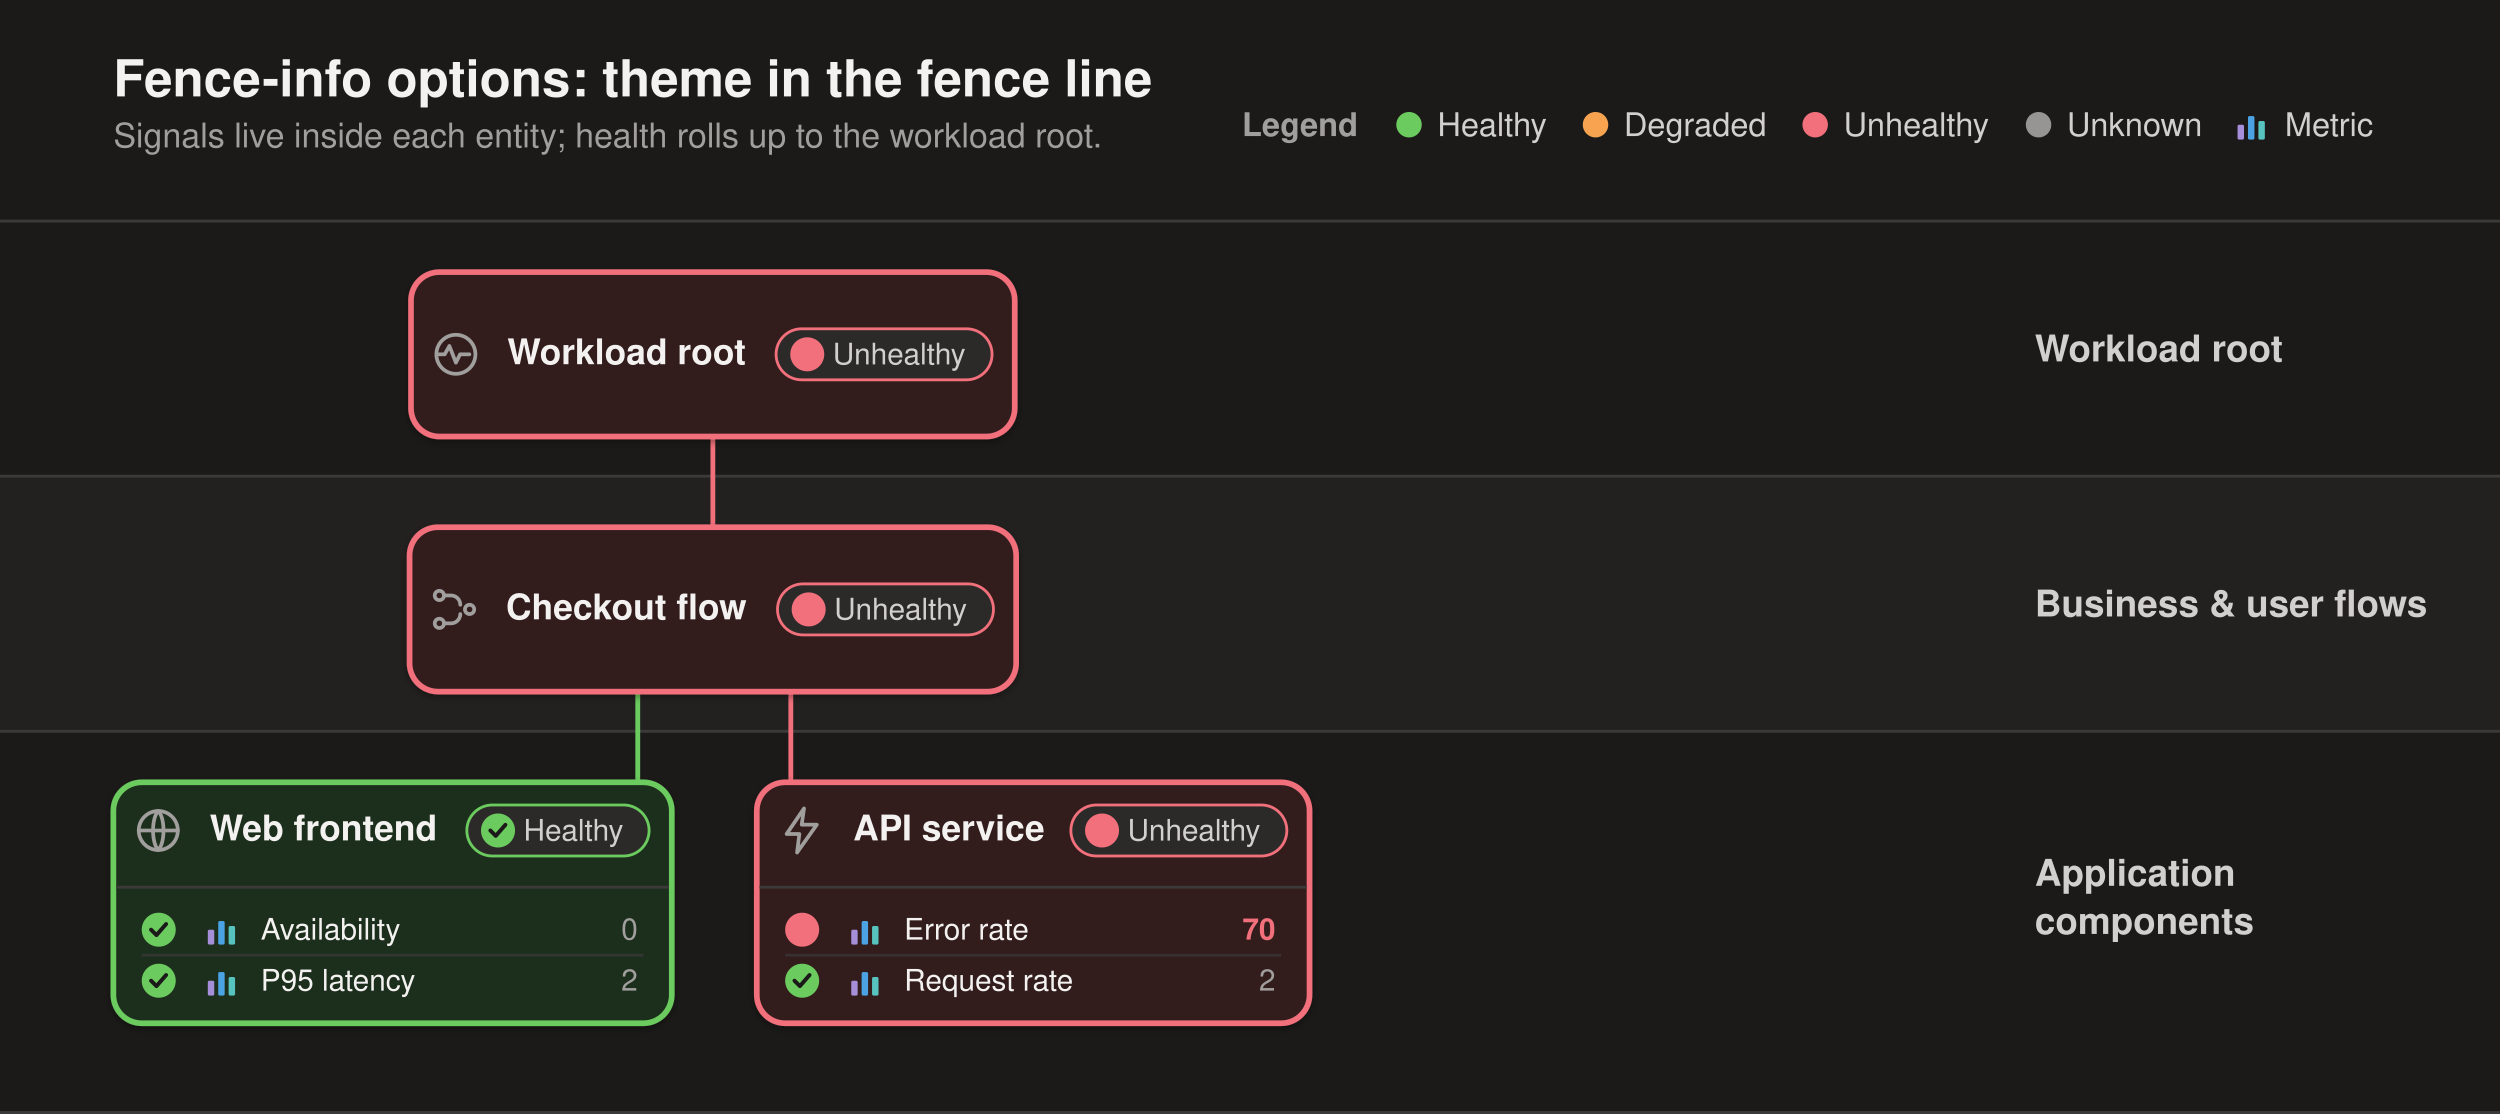
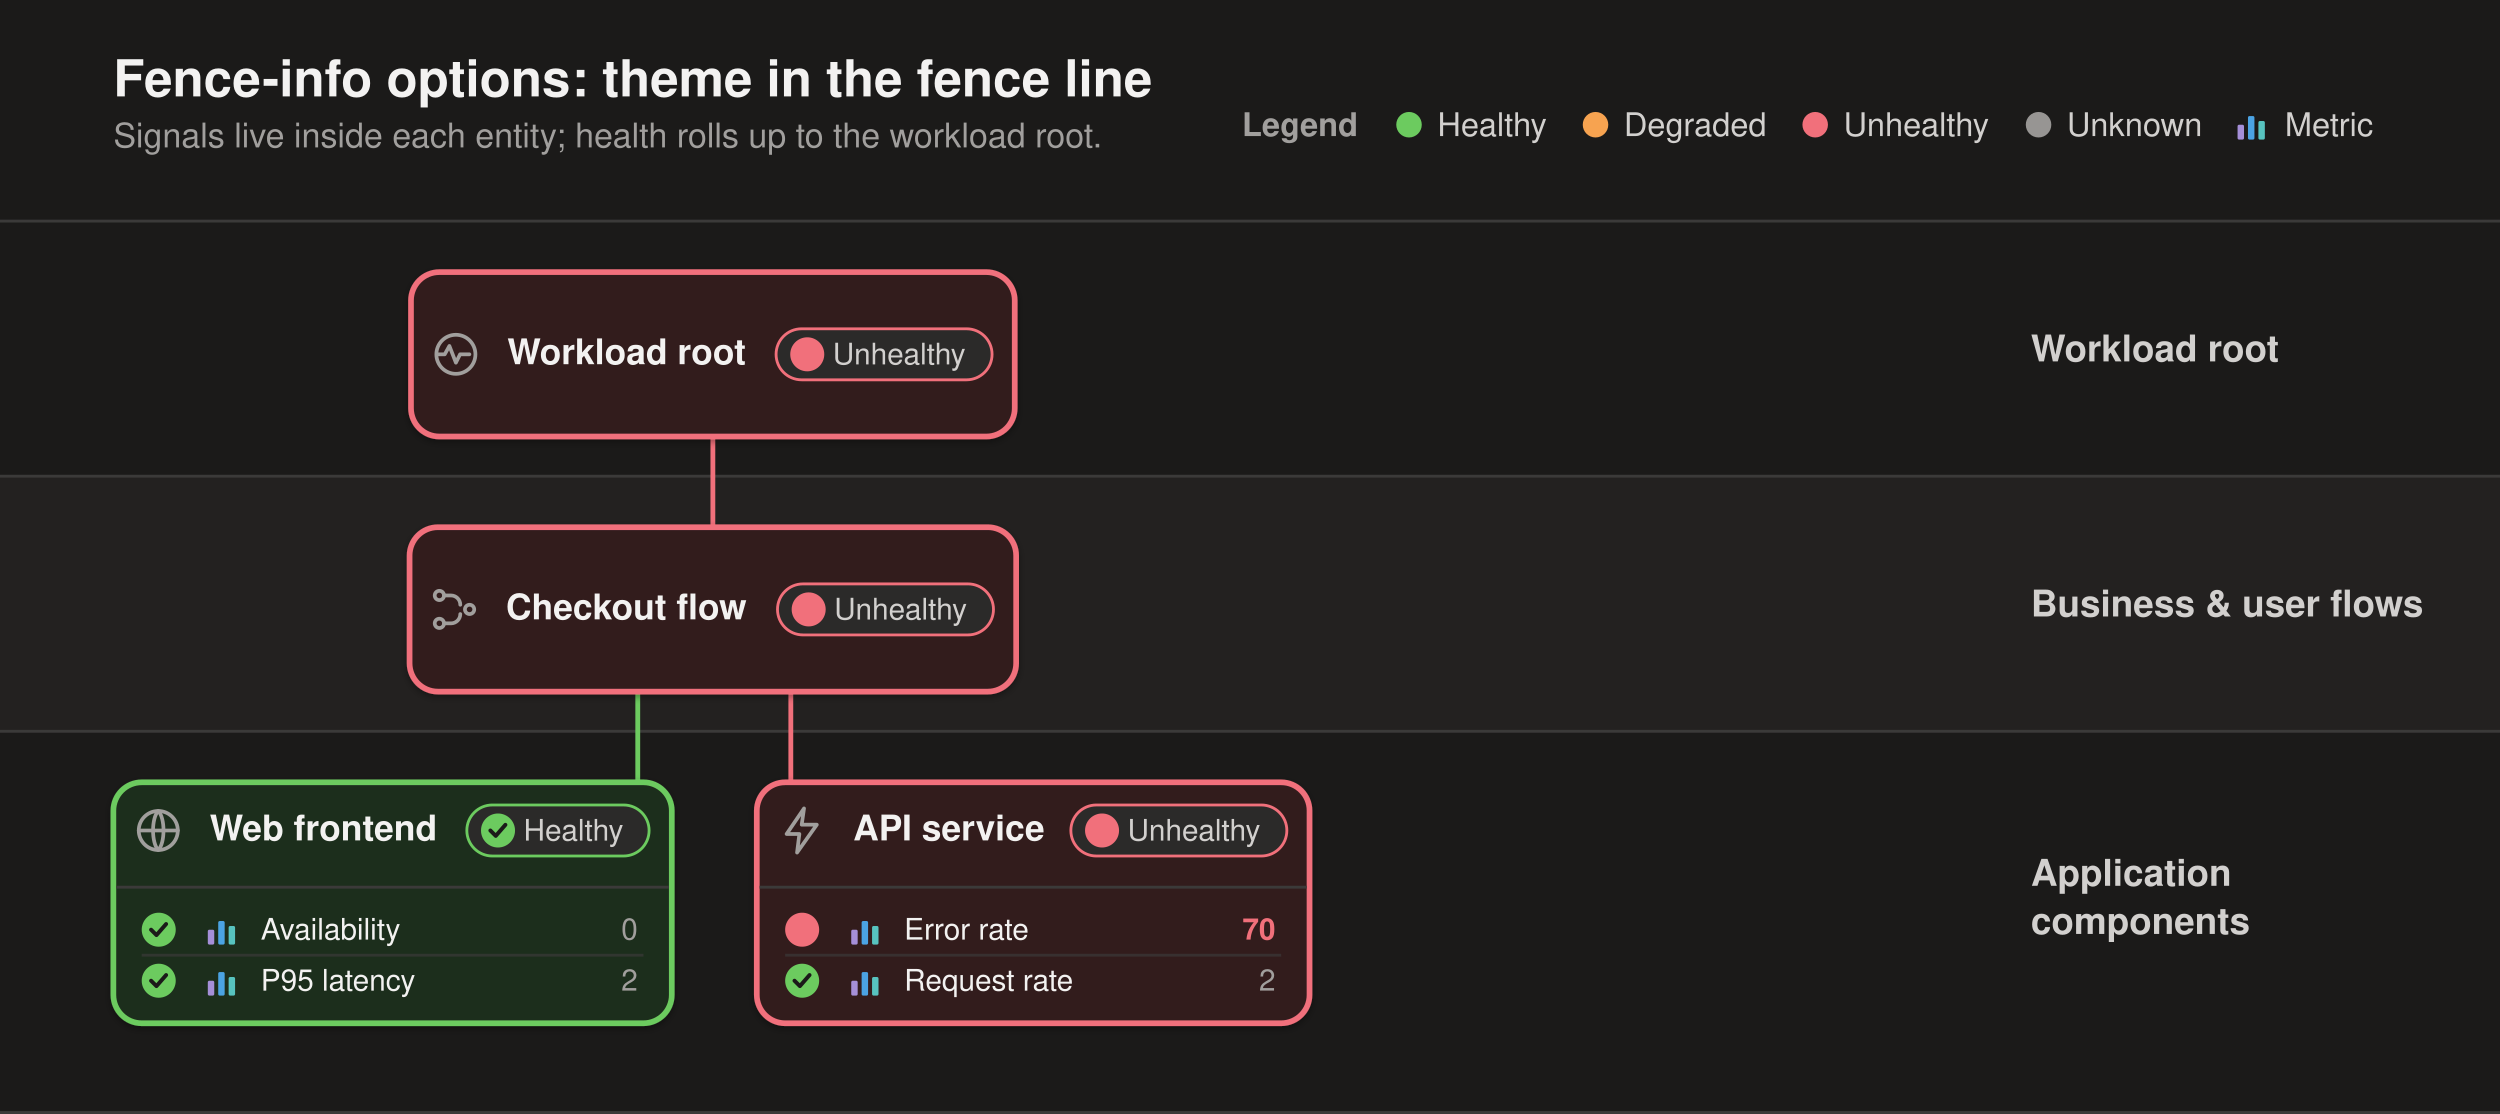
<svg xmlns="http://www.w3.org/2000/svg" width="882" height="393" viewBox="0 0 882 393" font-family="Segoe UI, -apple-system, BlinkMacSystemFont, Helvetica, Arial, sans-serif">
  <defs>
    <filter id="cs" x="-20%" y="-20%" width="140%" height="140%">
      <feDropShadow dx="0" dy="1" stdDeviation="1.3" flood-color="#000" flood-opacity="0.35" />
    </filter>
  </defs>
  <rect width="882" height="393" fill="#1b1a19" />
  <rect x="0" y="78.0" width="882" height="90.0" fill="#1b1a19" />
  <line x1="0" y1="78.0" x2="882" y2="78.0" stroke="#3b3a39" />
-   <text x="717.9" y="127.5" font-size="13" font-weight="700" fill="#d2d0ce">Workload root</text>
+   <text x="716.5" y="127.5" font-size="13" font-weight="700" fill="#d2d0ce">Workload root</text>
  <rect x="0" y="168.0" width="882" height="90.0" fill="#232120" />
  <line x1="0" y1="168.0" x2="882" y2="168.0" stroke="#3b3a39" />
-   <text x="717.9" y="217.5" font-size="13" font-weight="700" fill="#d2d0ce">Business &amp; user flows</text>
+   <text x="716.5" y="217.5" font-size="13" font-weight="700" fill="#d2d0ce">Business &amp; user flows</text>
  <rect x="0" y="258.0" width="882" height="117.0" fill="#1b1a19" />
  <line x1="0" y1="258.0" x2="882" y2="258.0" stroke="#3b3a39" />
-   <text x="717.9" y="312.5" font-size="13" font-weight="700" fill="#d2d0ce">Application</text>
-   <text x="717.9" y="329.5" font-size="13" font-weight="700" fill="#d2d0ce">components</text>
+   <text x="716.5" y="312.5" font-size="13" font-weight="700" fill="#d2d0ce">Application</text>
+   <text x="716.5" y="329.5" font-size="13" font-weight="700" fill="#d2d0ce">components</text>
  <line x1="0" y1="392.5" x2="882" y2="392.5" stroke="#3b3a39" />
  <text x="40" y="34" font-size="18" font-weight="700" fill="#f3f2f1">Fence-info options: theme in the fence line</text>
  <text x="40" y="52" font-size="12" fill="#a19f9d">Signals live inside each entity; health rolls up to the workload root.</text>
  <text x="479.1" y="48" font-size="11.5" font-weight="600" fill="#a19f9d" text-anchor="end">Legend</text>
  <circle cx="497.1" cy="44" r="4.5" fill="#6ccb5f" />
  <text x="507.1" y="48" font-size="11.5" fill="#d2d0ce">Healthy</text>
  <circle cx="562.9" cy="44" r="4.5" fill="#f7a350" />
  <text x="572.9" y="48" font-size="11.5" fill="#d2d0ce">Degraded</text>
  <circle cx="640.4" cy="44" r="4.5" fill="#f1707b" />
  <text x="650.4" y="48" font-size="11.5" fill="#d2d0ce">Unhealthy</text>
  <circle cx="719.2" cy="44" r="4.5" fill="#979593" />
  <text x="729.2" y="48" font-size="11.5" fill="#d2d0ce">Unknown</text>
  <g transform="translate(788.1,37.0) scale(0.875)">
    <rect x="1.5" y="8" width="2.6" height="6" rx="0.6" fill="#a58fd8" />
    <rect x="5.7" y="4.5" width="2.6" height="9.5" rx="0.6" fill="#4ba3e3" />
    <rect x="9.9" y="6.5" width="2.6" height="7.5" rx="0.6" fill="#57c3bf" />
  </g>
  <text x="806.1" y="48" font-size="11.5" fill="#d2d0ce">Metric</text>
  <g transform="translate(40.0,0)">
    <g fill="none" stroke-linecap="butt" stroke-linejoin="round">
      <path d="M185.0 276.0 L185.0 244.0" stroke="#6ccb5f" stroke-width="1.7" />
      <path d="M239.0 276.0 L239.0 244.0" stroke="#f1707b" stroke-width="1.7" />
      <path d="M211.5 186.0 L211.5 154.0" stroke="#f1707b" stroke-width="1.7" />
    </g>
    <g filter="url(#cs)">
      <rect x="0.0" y="276.0" width="197" height="85" rx="10" fill="#1e2d1c" stroke="#6ccb5f" stroke-width="2" />
    </g>
    <g transform="translate(6.0,283.16) scale(0.82)">
      <circle cx="12" cy="12" r="8.4" fill="none" stroke="#a19f9d" stroke-width="1.6" stroke-linecap="round" stroke-linejoin="round" />
      <path d="M3.6 12h16.8M12 3.6c3 3 3 13.8 0 16.8M12 3.6c-3 3-3 13.8 0 16.8" fill="none" stroke="#a19f9d" stroke-width="1.6" stroke-linecap="round" stroke-linejoin="round" />
    </g>
    <text x="34.0" y="296.5" font-size="12.5" font-weight="600" fill="#f3f2f1">Web frontend</text>
    <rect x="124.7" y="284.00" width="64.3" height="18" rx="9" fill="#2b2a29" stroke="#6ccb5f" stroke-width="1" />
    <circle cx="135.7" cy="293.0" r="6" fill="#6ccb5f" />
    <path d="M133.0 293.0 l1.9 1.9 l3.4 -3.9" fill="none" stroke="#1b1a19" stroke-width="1.4" stroke-linecap="round" stroke-linejoin="round" />
    <text x="144.7" y="296.57" font-size="10.5" fill="#d2d0ce">Healthy</text>
    <line x1="1.0" y1="313.0" x2="196.0" y2="313.0" stroke="#3b3a39" />
    <circle cx="16.0" cy="328.0" r="6" fill="#6ccb5f" />
    <path d="M13.3 328.0 l1.9 1.9 l3.4 -3.9" fill="none" stroke="#1b1a19" stroke-width="1.4" stroke-linecap="round" stroke-linejoin="round" />
    <g transform="translate(32.0,321.0) scale(0.875)">
      <rect x="1.5" y="8" width="2.6" height="6" rx="0.6" fill="#a58fd8" />
      <rect x="5.7" y="4.5" width="2.6" height="9.5" rx="0.6" fill="#4ba3e3" />
      <rect x="9.9" y="6.5" width="2.6" height="7.5" rx="0.6" fill="#57c3bf" />
    </g>
    <text x="52.0" y="331.5" font-size="10.5" fill="#f3f2f1">Availability</text>
    <text x="185.0" y="331.5" font-size="10.5" font-weight="400" fill="#a19f9d" text-anchor="end">0</text>
    <line x1="10.0" y1="337.0" x2="187.0" y2="337.0" stroke="#3b3a39" stroke-opacity="0.7" />
    <circle cx="16.0" cy="346.0" r="6" fill="#6ccb5f" />
    <path d="M13.3 346.0 l1.9 1.9 l3.4 -3.9" fill="none" stroke="#1b1a19" stroke-width="1.4" stroke-linecap="round" stroke-linejoin="round" />
    <g transform="translate(32.0,339.0) scale(0.875)">
      <rect x="1.5" y="8" width="2.6" height="6" rx="0.6" fill="#a58fd8" />
      <rect x="5.7" y="4.5" width="2.6" height="9.5" rx="0.6" fill="#4ba3e3" />
      <rect x="9.9" y="6.5" width="2.6" height="7.5" rx="0.6" fill="#57c3bf" />
    </g>
    <text x="52.0" y="349.5" font-size="10.5" fill="#f3f2f1">P95 latency</text>
    <text x="185.0" y="349.5" font-size="10.5" font-weight="400" fill="#a19f9d" text-anchor="end">2</text>
    <g filter="url(#cs)">
      <rect x="227.0" y="276.0" width="195" height="85" rx="10" fill="#331d1f" stroke="#f1707b" stroke-width="2" />
    </g>
    <g transform="translate(233.0,283.16) scale(0.82)">
      <path d="M13 2.5 5.5 13.5H11l-1 8 8.5-12H12z" fill="none" stroke="#a19f9d" stroke-width="1.6" stroke-linecap="round" stroke-linejoin="round" />
    </g>
    <text x="261.0" y="296.5" font-size="12.5" font-weight="600" fill="#f3f2f1">API service</text>
    <rect x="337.8" y="284.00" width="76.2" height="18" rx="9" fill="#2b2a29" stroke="#f1707b" stroke-width="1" />
    <circle cx="348.8" cy="293.0" r="6" fill="#f1707b" />
    <text x="357.8" y="296.57" font-size="10.5" fill="#d2d0ce">Unhealthy</text>
    <line x1="228.0" y1="313.0" x2="421.0" y2="313.0" stroke="#3b3a39" />
    <circle cx="243.0" cy="328.0" r="6" fill="#f1707b" />
    <g transform="translate(259.0,321.0) scale(0.875)">
      <rect x="1.5" y="8" width="2.6" height="6" rx="0.6" fill="#a58fd8" />
      <rect x="5.7" y="4.5" width="2.6" height="9.5" rx="0.6" fill="#4ba3e3" />
      <rect x="9.9" y="6.5" width="2.6" height="7.5" rx="0.6" fill="#57c3bf" />
    </g>
    <text x="279.0" y="331.5" font-size="10.5" fill="#f3f2f1">Error rate</text>
    <text x="410.0" y="331.5" font-size="10.5" font-weight="600" fill="#f1707b" text-anchor="end">70</text>
    <line x1="237.0" y1="337.0" x2="412.0" y2="337.0" stroke="#3b3a39" stroke-opacity="0.7" />
    <circle cx="243.0" cy="346.0" r="6" fill="#6ccb5f" />
    <path d="M240.3 346.0 l1.9 1.9 l3.4 -3.9" fill="none" stroke="#1b1a19" stroke-width="1.4" stroke-linecap="round" stroke-linejoin="round" />
    <g transform="translate(259.0,339.0) scale(0.875)">
      <rect x="1.5" y="8" width="2.6" height="6" rx="0.6" fill="#a58fd8" />
      <rect x="5.7" y="4.5" width="2.6" height="9.5" rx="0.6" fill="#4ba3e3" />
      <rect x="9.9" y="6.5" width="2.6" height="7.5" rx="0.6" fill="#57c3bf" />
    </g>
    <text x="279.0" y="349.5" font-size="10.5" fill="#f3f2f1">Request rate</text>
    <text x="410.0" y="349.5" font-size="10.5" font-weight="400" fill="#a19f9d" text-anchor="end">2</text>
    <g filter="url(#cs)">
      <rect x="104.5" y="186.0" width="214" height="58" rx="10" fill="#331d1f" stroke="#f1707b" stroke-width="2" />
    </g>
    <g transform="translate(110.5,205.16) scale(0.82)">
      <circle cx="5.5" cy="6" r="2" fill="none" stroke="#a19f9d" stroke-width="1.6" stroke-linecap="round" stroke-linejoin="round" />
      <circle cx="5.5" cy="18" r="2" fill="none" stroke="#a19f9d" stroke-width="1.6" stroke-linecap="round" stroke-linejoin="round" />
      <circle cx="18.5" cy="12" r="2" fill="none" stroke="#a19f9d" stroke-width="1.6" stroke-linecap="round" stroke-linejoin="round" />
      <path d="M7.5 6h3a4 4 0 0 1 4 4M7.5 18h3a4 4 0 0 0 4-4" fill="none" stroke="#a19f9d" stroke-width="1.6" stroke-linecap="round" stroke-linejoin="round" />
    </g>
    <text x="138.5" y="218.5" font-size="12.5" font-weight="600" fill="#f3f2f1">Checkout flow</text>
    <rect x="234.3" y="206.00" width="76.2" height="18" rx="9" fill="#2b2a29" stroke="#f1707b" stroke-width="1" />
    <circle cx="245.3" cy="215.0" r="6" fill="#f1707b" />
    <text x="254.3" y="218.57" font-size="10.5" fill="#d2d0ce">Unhealthy</text>
    <g filter="url(#cs)">
      <rect x="105.0" y="96.0" width="213" height="58" rx="10" fill="#331d1f" stroke="#f1707b" stroke-width="2" />
    </g>
    <g transform="translate(111.0,115.16) scale(0.82)">
      <circle cx="12" cy="12" r="8.4" fill="none" stroke="#a19f9d" stroke-width="1.6" stroke-linecap="round" stroke-linejoin="round" />
      <path d="M4.2 12h3l2-3.6 2.8 7.2 1.8-3.6h4" fill="none" stroke="#a19f9d" stroke-width="1.6" stroke-linecap="round" stroke-linejoin="round" />
    </g>
    <text x="139.0" y="128.5" font-size="12.5" font-weight="600" fill="#f3f2f1">Workload root</text>
    <rect x="233.8" y="116.00" width="76.2" height="18" rx="9" fill="#2b2a29" stroke="#f1707b" stroke-width="1" />
    <circle cx="244.8" cy="125.0" r="6" fill="#f1707b" />
    <text x="253.8" y="128.57" font-size="10.5" fill="#d2d0ce">Unhealthy</text>
  </g>
</svg>
